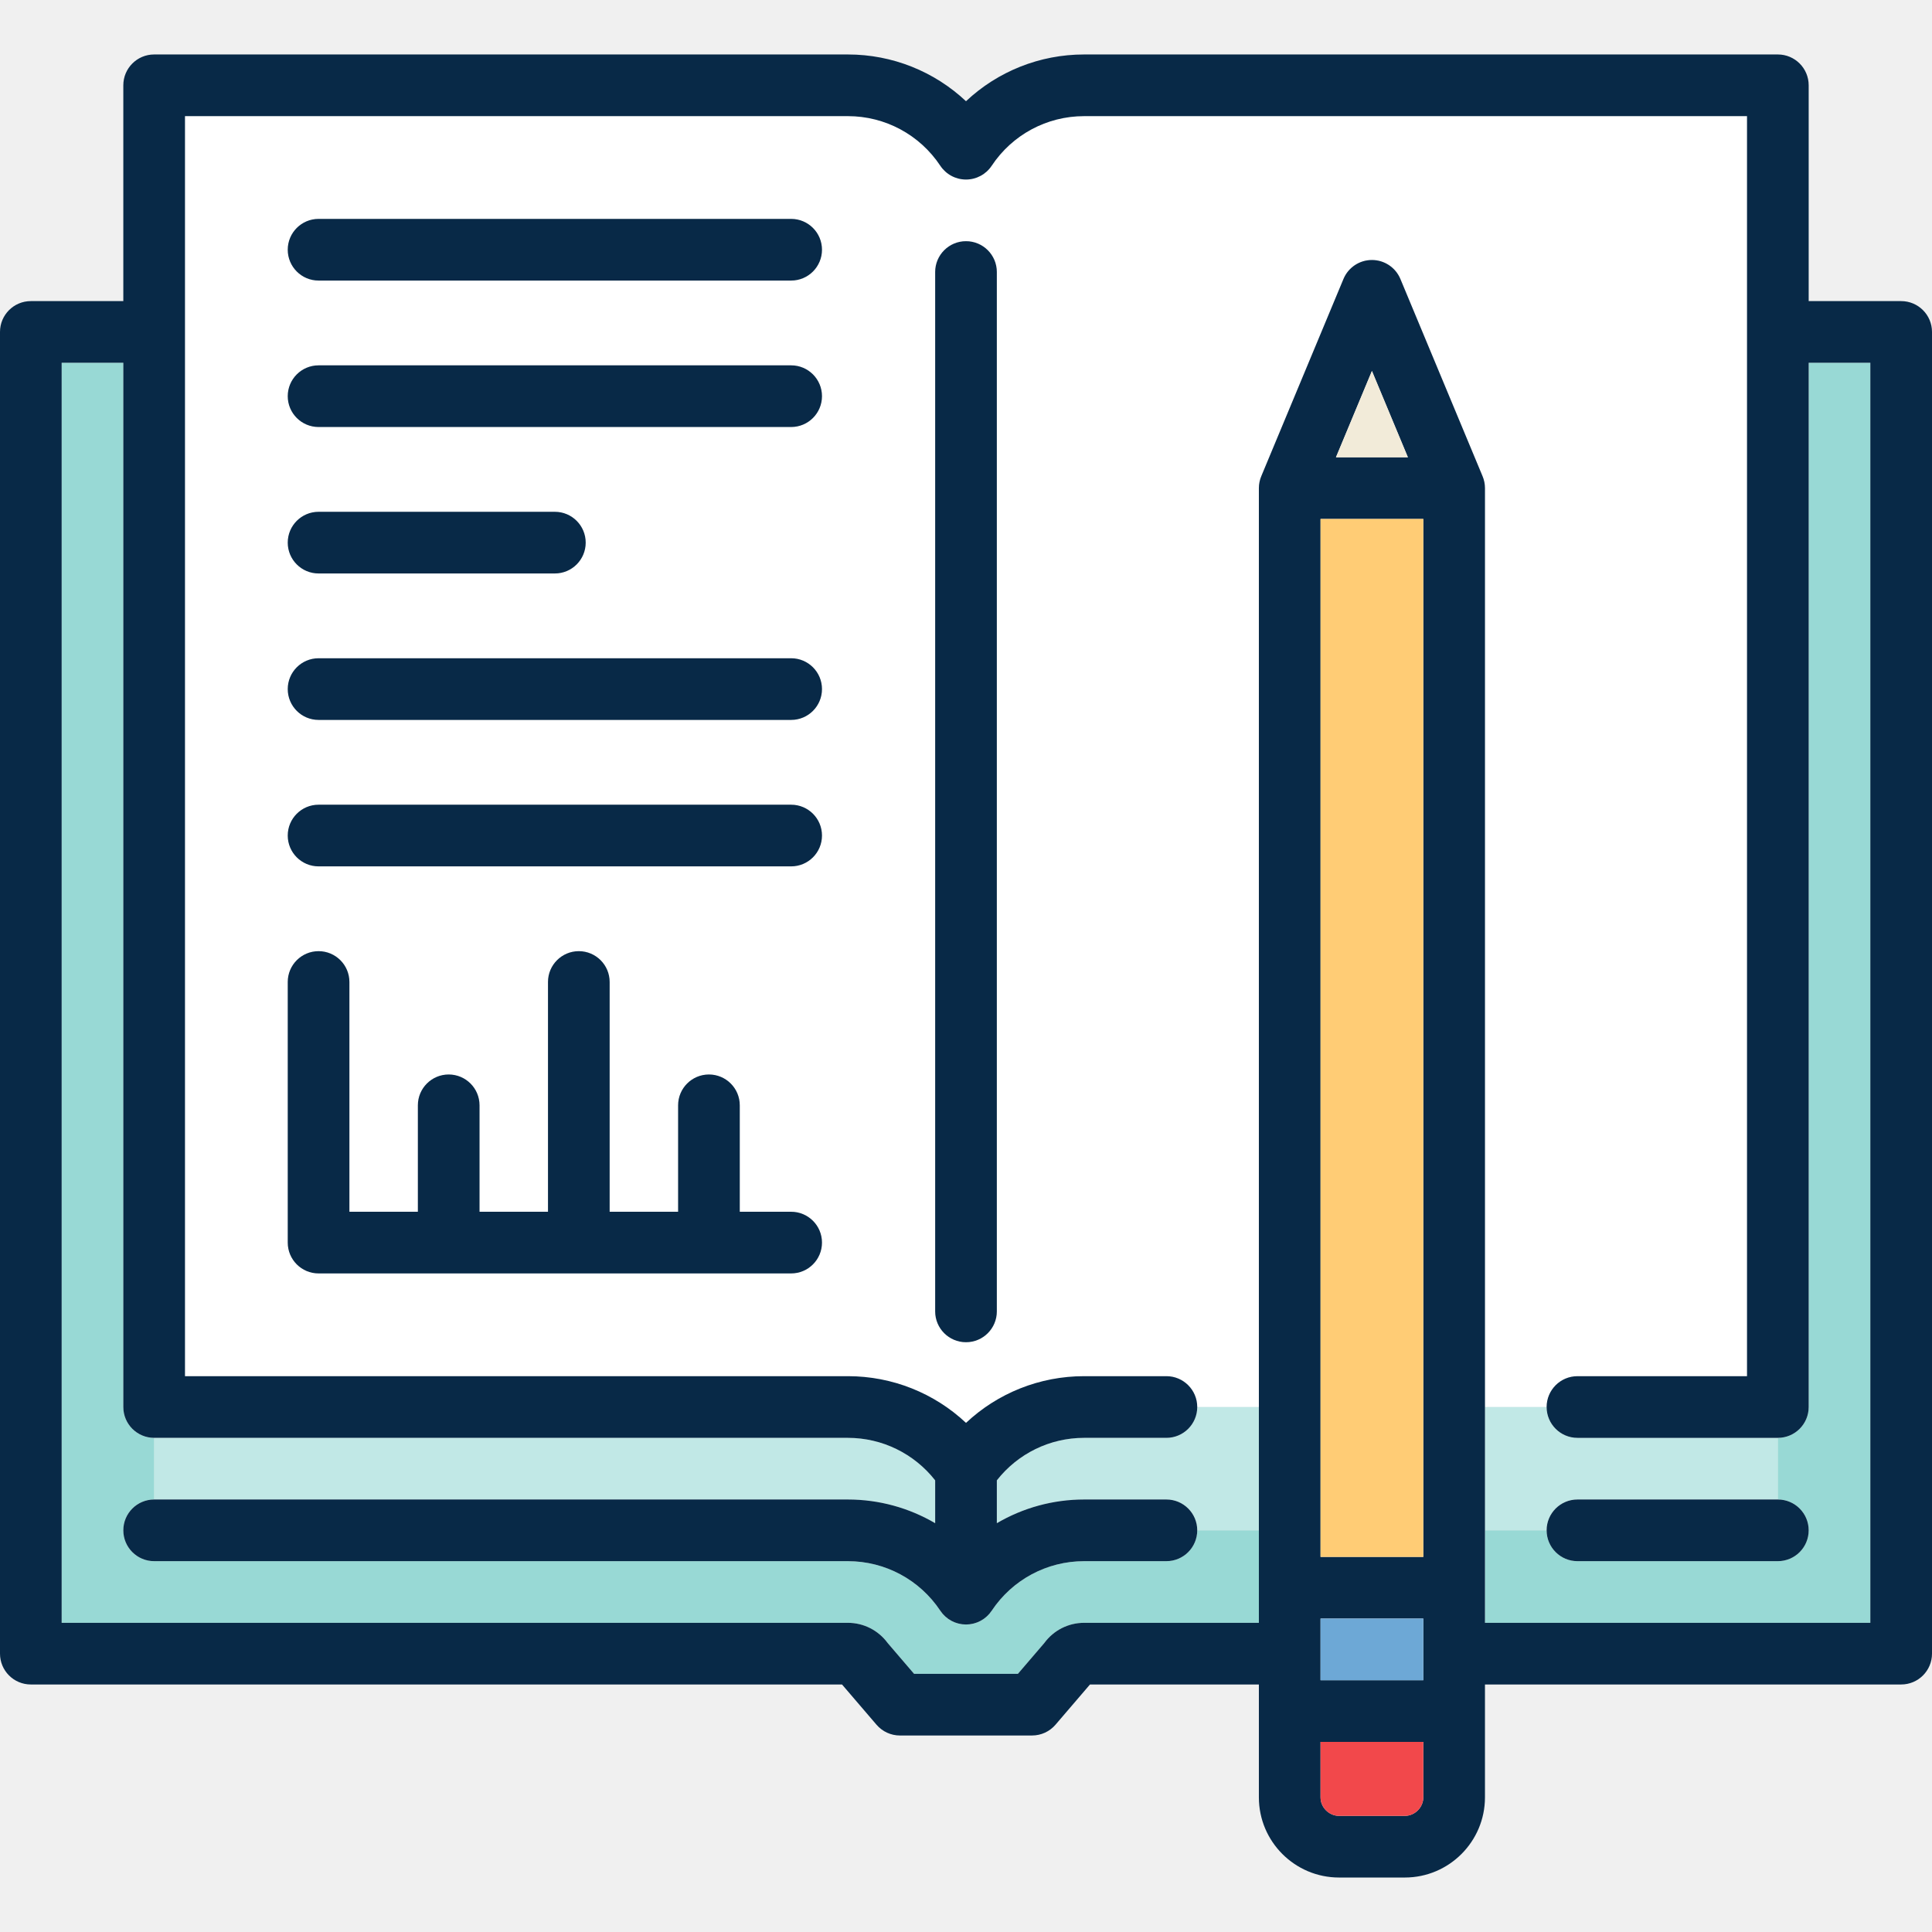
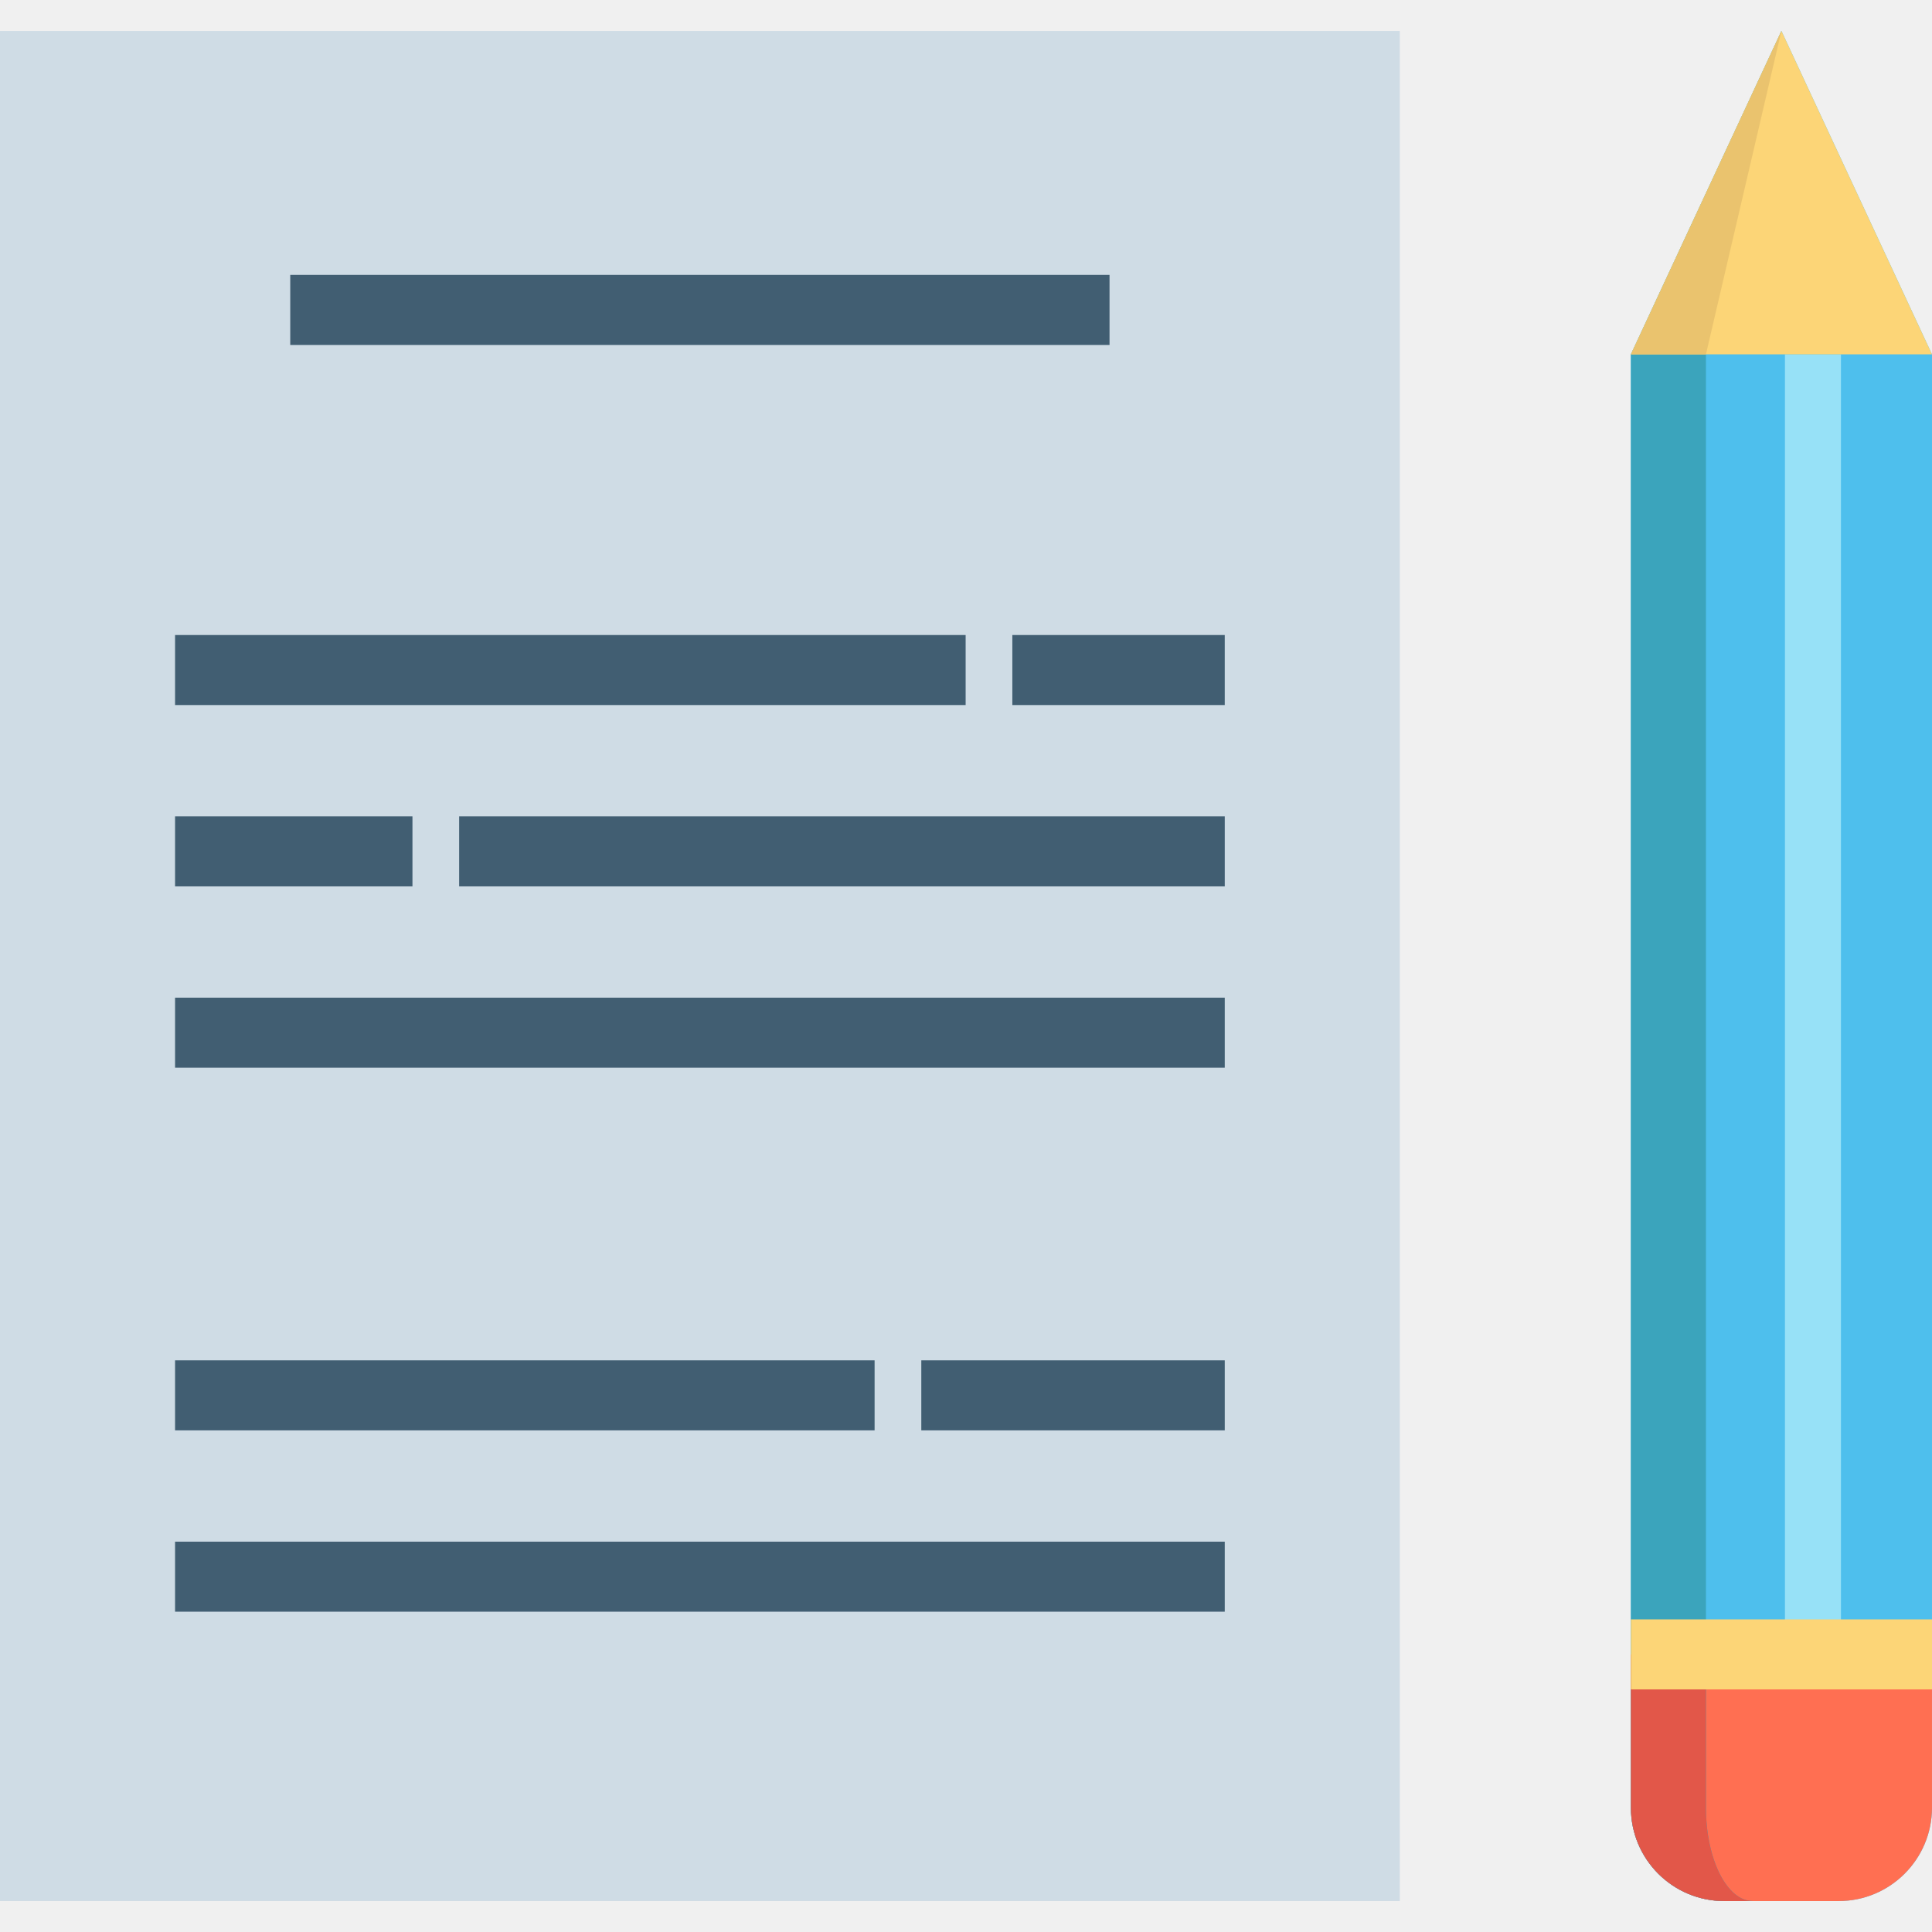
- <svg xmlns="http://www.w3.org/2000/svg" version="1.1" id="Capa_1" viewBox="0 0 470 470" xml:space="preserve">
+ <svg xmlns="http://www.w3.org/2000/svg" version="1.1" id="Layer_1" viewBox="0 0 512 512" xml:space="preserve">
+   <rect y="8.198" style="fill:#CFDCE5;" width="370.957" height="495.607" />
+   <path style="fill:#4EBFED;" d="M432.203,93.909l39.898-85.711l39.898,85.711v385.139c0,13.673-11.083,24.756-24.756,24.756h-30.286  c-13.673,0-24.756-11.083-24.756-24.756V93.909H432.203z" />
+   <path style="fill:#FF6F52;" d="M511.996,438.44v40.606c0,13.671-11.086,24.757-24.757,24.757h-30.287  c-13.671,0-24.744-11.086-24.744-24.757V438.44H511.996z" />
+   <rect x="473.027" y="93.909" style="fill:#97E1F7;" width="14.845" height="344.529" />
+   <path style="fill:#3BA4BC;" d="M432.203,479.048c0,13.673,11.083,24.756,24.756,24.756h7.55c-6.855,0-12.414-11.083-12.414-24.756  V93.909l20.007-85.711l-39.898,85.711V479.048z" />
+   <polygon style="fill:#FCD577;" points="511.996,93.91 432.208,93.91 472.096,8.195 " />
+   <path style="fill:#E25749;" d="M464.512,503.802h-7.559c-13.671,0-24.744-11.086-24.744-24.757V438.44h19.882v40.606  C452.09,492.717,457.657,503.802,464.512,503.802z" />
+   <polygon style="fill:#EAC36E;" points="452.09,93.91 432.208,93.91 472.096,8.195 " />
+   <rect x="432.199" y="429.156" style="fill:#FCD577;" width="79.801" height="18.558" />
  <g>
-     <path style="fill:#FFFFFF;" d="M383.75,334.786H425V28.251H263.732c-9.056,0-17.462,4.514-22.485,12.074   c-1.391,2.092-3.735,3.349-6.247,3.349s-4.856-1.257-6.246-3.349c-5.025-7.561-13.431-12.075-22.486-12.075H45v306.535h161.268   c10.815,0,21.033,4.131,28.731,11.364c7.698-7.233,17.916-11.364,28.733-11.364h20.018c4.142,0,7.499,3.357,7.5,7.498h15V118.749   c0-0.25,0.013-0.5,0.038-0.747c0.02-0.204,0.054-0.403,0.09-0.601c0.008-0.042,0.011-0.084,0.019-0.126   c0.103-0.514,0.257-1.008,0.459-1.478l19.974-47.932c1.164-2.795,3.896-4.615,6.923-4.615c3.028,0,5.759,1.821,6.923,4.616   l19.968,47.927c0.203,0.471,0.358,0.967,0.461,1.483c0.008,0.038,0.01,0.077,0.018,0.115c0.037,0.202,0.071,0.405,0.091,0.612   c0.025,0.248,0.038,0.497,0.038,0.747v223.535h15C376.251,338.143,379.608,334.786,383.75,334.786z M192.465,309.786H77.5   c-4.143,0-7.5-3.358-7.5-7.5v-63.395c0-4.142,3.357-7.5,7.5-7.5s7.5,3.358,7.5,7.5v55.895h16.655v-25.895   c0-4.142,3.357-7.5,7.5-7.5s7.5,3.358,7.5,7.5v25.895h16.654v-55.895c0-4.142,3.357-7.5,7.5-7.5s7.5,3.358,7.5,7.5v55.895h16.655   v-25.895c0-4.142,3.357-7.5,7.5-7.5s7.5,3.358,7.5,7.5v25.895h12.5c4.143,0,7.5,3.358,7.5,7.5S196.607,309.786,192.465,309.786z    M192.465,210.763H77.5c-4.143,0-7.5-3.358-7.5-7.5s3.357-7.5,7.5-7.5h114.965c4.143,0,7.5,3.358,7.5,7.5   S196.607,210.763,192.465,210.763z M192.465,175.135H77.5c-4.143,0-7.5-3.358-7.5-7.5s3.357-7.5,7.5-7.5h114.965   c4.143,0,7.5,3.358,7.5,7.5S196.607,175.135,192.465,175.135z M70,132.007c0-4.142,3.357-7.5,7.5-7.5h57.482   c4.143,0,7.5,3.358,7.5,7.5s-3.357,7.5-7.5,7.5H77.5C73.357,139.507,70,136.149,70,132.007z M192.465,103.879H77.5   c-4.143,0-7.5-3.358-7.5-7.5s3.357-7.5,7.5-7.5h114.965c4.143,0,7.5,3.358,7.5,7.5S196.607,103.879,192.465,103.879z    M192.465,68.251H77.5c-4.143,0-7.5-3.358-7.5-7.5s3.357-7.5,7.5-7.5h114.965c4.143,0,7.5,3.358,7.5,7.5   S196.607,68.251,192.465,68.251z M242.5,319.023c0,4.142-3.357,7.5-7.5,7.5s-7.5-3.358-7.5-7.5V66.175c0-4.142,3.357-7.5,7.5-7.5   s7.5,3.358,7.5,7.5V319.023z" />
-     <path style="fill:#C1E8E6;" d="M206.268,364.786c7.595,0,14.892,2.045,21.232,5.763v-10.42   c-5.104-6.509-12.889-10.343-21.232-10.343H37.5v15H206.268z" />
-     <path style="fill:#C1E8E6;" d="M383.75,364.786h48.75v-15h-48.75c-4.143,0-7.5-3.358-7.5-7.5c0-0.002-15-0.002-15-0.002v30h15   C376.251,368.143,379.608,364.786,383.75,364.786z" />
-     <path style="fill:#C1E8E6;" d="M291.25,342.286c0,4.142-3.357,7.5-7.5,7.5h-20.018c-8.345,0-16.13,3.834-21.232,10.343v10.419   c6.34-3.718,13.636-5.762,21.232-5.762h20.018c4.142,0,7.499,3.357,7.5,7.498h15v-30C306.25,342.284,291.25,342.284,291.25,342.286   z" />
-     <path style="fill:#98D9D5;" d="M291.25,372.286c0,4.142-3.357,7.5-7.5,7.5h-20.018c-9.059,0-17.465,4.509-22.487,12.062   c-0.166,0.247-0.339,0.473-0.524,0.691c-0.051,0.06-0.105,0.115-0.158,0.174c-0.137,0.152-0.278,0.298-0.427,0.438   c-0.068,0.064-0.136,0.127-0.207,0.188c-0.156,0.136-0.317,0.264-0.484,0.387c-0.059,0.043-0.115,0.089-0.175,0.131   c-0.233,0.162-0.474,0.313-0.725,0.448c-0.256,0.136-0.509,0.25-0.766,0.353c-0.065,0.026-0.131,0.048-0.197,0.072   c-0.201,0.074-0.406,0.14-0.615,0.197c-0.08,0.022-0.16,0.043-0.24,0.062c-0.206,0.048-0.414,0.087-0.626,0.118   c-0.078,0.011-0.155,0.027-0.234,0.036c-0.283,0.033-0.57,0.053-0.862,0.054c-0.299,0-0.588-0.021-0.873-0.054   c-0.076-0.009-0.15-0.023-0.225-0.034c-0.215-0.031-0.427-0.07-0.636-0.12c-0.078-0.019-0.156-0.039-0.233-0.06   c-0.213-0.057-0.42-0.124-0.625-0.199c-0.063-0.023-0.126-0.044-0.189-0.069c-0.262-0.104-0.519-0.22-0.766-0.352   c-0.254-0.136-0.497-0.288-0.731-0.451c-0.057-0.039-0.111-0.083-0.167-0.125c-0.169-0.125-0.334-0.255-0.492-0.394   c-0.069-0.06-0.136-0.122-0.203-0.184c-0.151-0.142-0.294-0.29-0.433-0.444c-0.051-0.056-0.104-0.11-0.153-0.168   c-0.186-0.219-0.361-0.447-0.521-0.686c-5.03-7.559-13.436-12.069-22.493-12.069H37.5c-4.143,0-7.5-3.358-7.5-7.5   s3.357-7.5,7.5-7.5v-15c-4.143,0-7.5-3.358-7.5-7.5V88.251H15v306.535h191.268c3.835,0,7.411,1.825,9.676,4.909l6.432,7.502   l25.254-0.002l6.429-7.502c2.261-3.083,5.836-4.907,9.675-4.907h42.518v-22.502C306.25,372.284,291.25,372.284,291.25,372.286z" />
-     <path style="fill:#98D9D5;" d="M440,342.286c0,4.142-3.357,7.5-7.5,7.5v15c4.143,0,7.5,3.358,7.5,7.5s-3.357,7.5-7.5,7.5h-48.75   c-4.143,0-7.5-3.358-7.5-7.5c0-0.002-15-0.002-15-0.002v22.502H455V88.251h-15V342.286z" />
-     <path style="fill:#082947;" d="M192.465,294.786h-12.5v-25.895c0-4.142-3.357-7.5-7.5-7.5s-7.5,3.358-7.5,7.5v25.895H148.31   v-55.895c0-4.142-3.357-7.5-7.5-7.5s-7.5,3.358-7.5,7.5v55.895h-16.654v-25.895c0-4.142-3.357-7.5-7.5-7.5s-7.5,3.358-7.5,7.5   v25.895H85v-55.895c0-4.142-3.357-7.5-7.5-7.5s-7.5,3.358-7.5,7.5v63.395c0,4.142,3.357,7.5,7.5,7.5h114.965   c4.143,0,7.5-3.358,7.5-7.5S196.607,294.786,192.465,294.786z" />
-     <path style="fill:#082947;" d="M192.465,53.251H77.5c-4.143,0-7.5,3.358-7.5,7.5s3.357,7.5,7.5,7.5h114.965   c4.143,0,7.5-3.358,7.5-7.5S196.607,53.251,192.465,53.251z" />
-     <path style="fill:#082947;" d="M192.465,88.879H77.5c-4.143,0-7.5,3.358-7.5,7.5s3.357,7.5,7.5,7.5h114.965   c4.143,0,7.5-3.358,7.5-7.5S196.607,88.879,192.465,88.879z" />
-     <path style="fill:#082947;" d="M77.5,139.507h57.482c4.143,0,7.5-3.358,7.5-7.5s-3.357-7.5-7.5-7.5H77.5   c-4.143,0-7.5,3.358-7.5,7.5S73.357,139.507,77.5,139.507z" />
-     <path style="fill:#082947;" d="M192.465,160.135H77.5c-4.143,0-7.5,3.358-7.5,7.5s3.357,7.5,7.5,7.5h114.965   c4.143,0,7.5-3.358,7.5-7.5S196.607,160.135,192.465,160.135z" />
-     <path style="fill:#082947;" d="M192.465,195.763H77.5c-4.143,0-7.5,3.358-7.5,7.5s3.357,7.5,7.5,7.5h114.965   c4.143,0,7.5-3.358,7.5-7.5S196.607,195.763,192.465,195.763z" />
-     <path style="fill:#082947;" d="M235,58.675c-4.143,0-7.5,3.358-7.5,7.5v252.848c0,4.142,3.357,7.5,7.5,7.5s7.5-3.358,7.5-7.5   V66.175C242.5,62.032,239.143,58.675,235,58.675z" />
-     <path style="fill:#082947;" d="M462.5,73.251H440v-52.5c0-4.142-3.357-7.5-7.5-7.5H263.732c-10.816,0-21.035,4.135-28.732,11.373   c-7.698-7.238-17.917-11.373-28.732-11.373H37.5c-4.143,0-7.5,3.358-7.5,7.5v52.5H7.5c-4.143,0-7.5,3.358-7.5,7.5v321.535   c0,4.142,3.357,7.5,7.5,7.5h197.337l8.396,9.793c1.425,1.662,3.505,2.618,5.694,2.618l32.152-0.003c2.189,0,4.27-0.957,5.694-2.62   l8.389-9.789h41.087v27.463c0,10.752,8.748,19.5,19.502,19.5h16c10.751,0,19.498-8.748,19.498-19.5v-27.463H462.5   c4.143,0,7.5-3.358,7.5-7.5V80.751C470,76.609,466.643,73.251,462.5,73.251z M455,394.786h-93.75V118.749   c0-0.25-0.013-0.499-0.038-0.747c-0.021-0.207-0.054-0.41-0.091-0.612c-0.007-0.038-0.01-0.077-0.018-0.115   c-0.103-0.515-0.258-1.011-0.461-1.483l-19.968-47.927c-1.164-2.795-3.895-4.616-6.923-4.616c-3.027,0-5.759,1.82-6.923,4.615   l-19.974,47.932c-0.201,0.47-0.356,0.964-0.459,1.478c-0.008,0.042-0.011,0.084-0.019,0.126c-0.036,0.198-0.07,0.398-0.09,0.601   c-0.025,0.248-0.038,0.497-0.038,0.747v276.037h-42.518c-3.839,0-7.414,1.824-9.675,4.907l-6.429,7.502l-25.254,0.002l-6.432-7.502   c-2.265-3.084-5.841-4.909-9.676-4.909H15V88.251h15v254.035c0,4.142,3.357,7.5,7.5,7.5h168.768   c8.344,0,16.128,3.834,21.232,10.343v10.42c-6.34-3.718-13.637-5.763-21.232-5.763H37.5c-4.143,0-7.5,3.358-7.5,7.5   s3.357,7.5,7.5,7.5h168.768c9.057,0,17.463,4.51,22.488,12.063c0.165,0.246,0.339,0.473,0.525,0.692   c0.049,0.058,0.102,0.112,0.153,0.168c0.139,0.154,0.282,0.302,0.433,0.444c0.067,0.063,0.134,0.124,0.203,0.184   c0.158,0.138,0.323,0.269,0.492,0.394c0.056,0.041,0.11,0.085,0.167,0.125c0.234,0.163,0.477,0.314,0.73,0.45   c0.248,0.133,0.505,0.248,0.767,0.353c0.062,0.025,0.126,0.046,0.189,0.069c0.205,0.075,0.412,0.142,0.625,0.199   c0.077,0.021,0.155,0.042,0.233,0.06c0.209,0.049,0.421,0.088,0.636,0.12c0.075,0.011,0.149,0.025,0.225,0.034   c0.285,0.033,0.574,0.054,0.868,0.054c0.297,0,0.583-0.021,0.867-0.054c0.079-0.009,0.156-0.024,0.234-0.036   c0.211-0.031,0.42-0.07,0.626-0.118c0.081-0.019,0.16-0.04,0.24-0.062c0.209-0.057,0.414-0.123,0.615-0.197   c0.066-0.024,0.132-0.046,0.197-0.072c0.258-0.103,0.51-0.217,0.753-0.346c0.265-0.141,0.506-0.292,0.739-0.454   c0.06-0.041,0.116-0.087,0.175-0.131c0.167-0.123,0.328-0.251,0.484-0.387c0.07-0.061,0.139-0.124,0.207-0.188   c0.149-0.14,0.291-0.286,0.427-0.438c0.053-0.058,0.107-0.114,0.158-0.174c0.185-0.218,0.358-0.444,0.517-0.682   c5.029-7.561,13.435-12.071,22.494-12.071h20.018c4.143,0,7.5-3.358,7.5-7.5c-0.001-4.143-3.358-7.5-7.5-7.5h-20.018   c-7.596,0-14.892,2.044-21.232,5.762v-10.419c5.102-6.508,12.887-10.343,21.232-10.343h20.018c4.143,0,7.5-3.358,7.5-7.5   c-0.001-4.143-3.358-7.5-7.5-7.5h-20.018c-10.817,0-21.035,4.131-28.733,11.364c-7.698-7.232-17.916-11.364-28.731-11.364H45   V28.251h161.268c9.056,0,17.461,4.514,22.486,12.075c1.39,2.092,3.734,3.349,6.246,3.349s4.856-1.257,6.247-3.349   c5.023-7.561,13.43-12.074,22.485-12.074H425v306.535h-41.25c-4.142,0-7.499,3.357-7.5,7.498c0,4.144,3.357,7.502,7.5,7.502h48.75   c4.143,0,7.5-3.358,7.5-7.5V88.251h15V394.786z M341.752,441.749h-16c-2.44,0-4.502-2.061-4.502-4.5v-13.5h25v13.5   C346.25,439.688,344.19,441.749,341.752,441.749z M321.25,408.749v-15h25v15H321.25z M325,111.249l8.751-21l8.749,21H325z    M321.25,126.249h25v252.5h-25V126.249z" />
-     <path style="fill:#082947;" d="M376.25,372.284c0,4.144,3.357,7.502,7.5,7.502h48.75c4.143,0,7.5-3.358,7.5-7.5s-3.357-7.5-7.5-7.5   h-48.75C379.608,364.786,376.251,368.143,376.25,372.284z" />
-     <path style="fill:#F2484B;" d="M321.25,423.749v13.5c0,2.439,2.062,4.5,4.502,4.5h16c2.438,0,4.498-2.061,4.498-4.5v-13.5H321.25z" />
-     <rect x="321.25" y="393.749" style="fill:#6DA8D6;" width="25" height="15" />
-     <rect x="321.25" y="126.249" style="fill:#FFCC75;" width="25" height="252.5" />
-     <polygon style="fill:#F2EBD9;" points="325,111.249 342.5,111.249 333.751,90.249  " />
+     <rect x="76.918" y="72.858" style="fill:#415E72;" width="217.12" height="18.558" />
+     <rect x="268.279" y="168.287" style="fill:#415E72;" width="56.291" height="18.558" />
+     <rect x="46.393" y="168.287" style="fill:#415E72;" width="209.511" height="18.558" />
+     <rect x="46.393" y="264.395" style="fill:#415E72;" width="278.177" height="18.558" />
+     <rect x="121.681" y="216.341" style="fill:#415E72;" width="202.892" height="18.558" />
+     <rect x="46.393" y="216.341" style="fill:#415E72;" width="62.912" height="18.558" />
+     <rect x="46.393" y="408.556" style="fill:#415E72;" width="278.177" height="18.558" />
+     <rect x="244.154" y="360.502" style="fill:#415E72;" width="80.416" height="18.558" />
+     <rect x="46.393" y="360.502" style="fill:#415E72;" width="185.385" height="18.558" />
  </g>
</svg>
